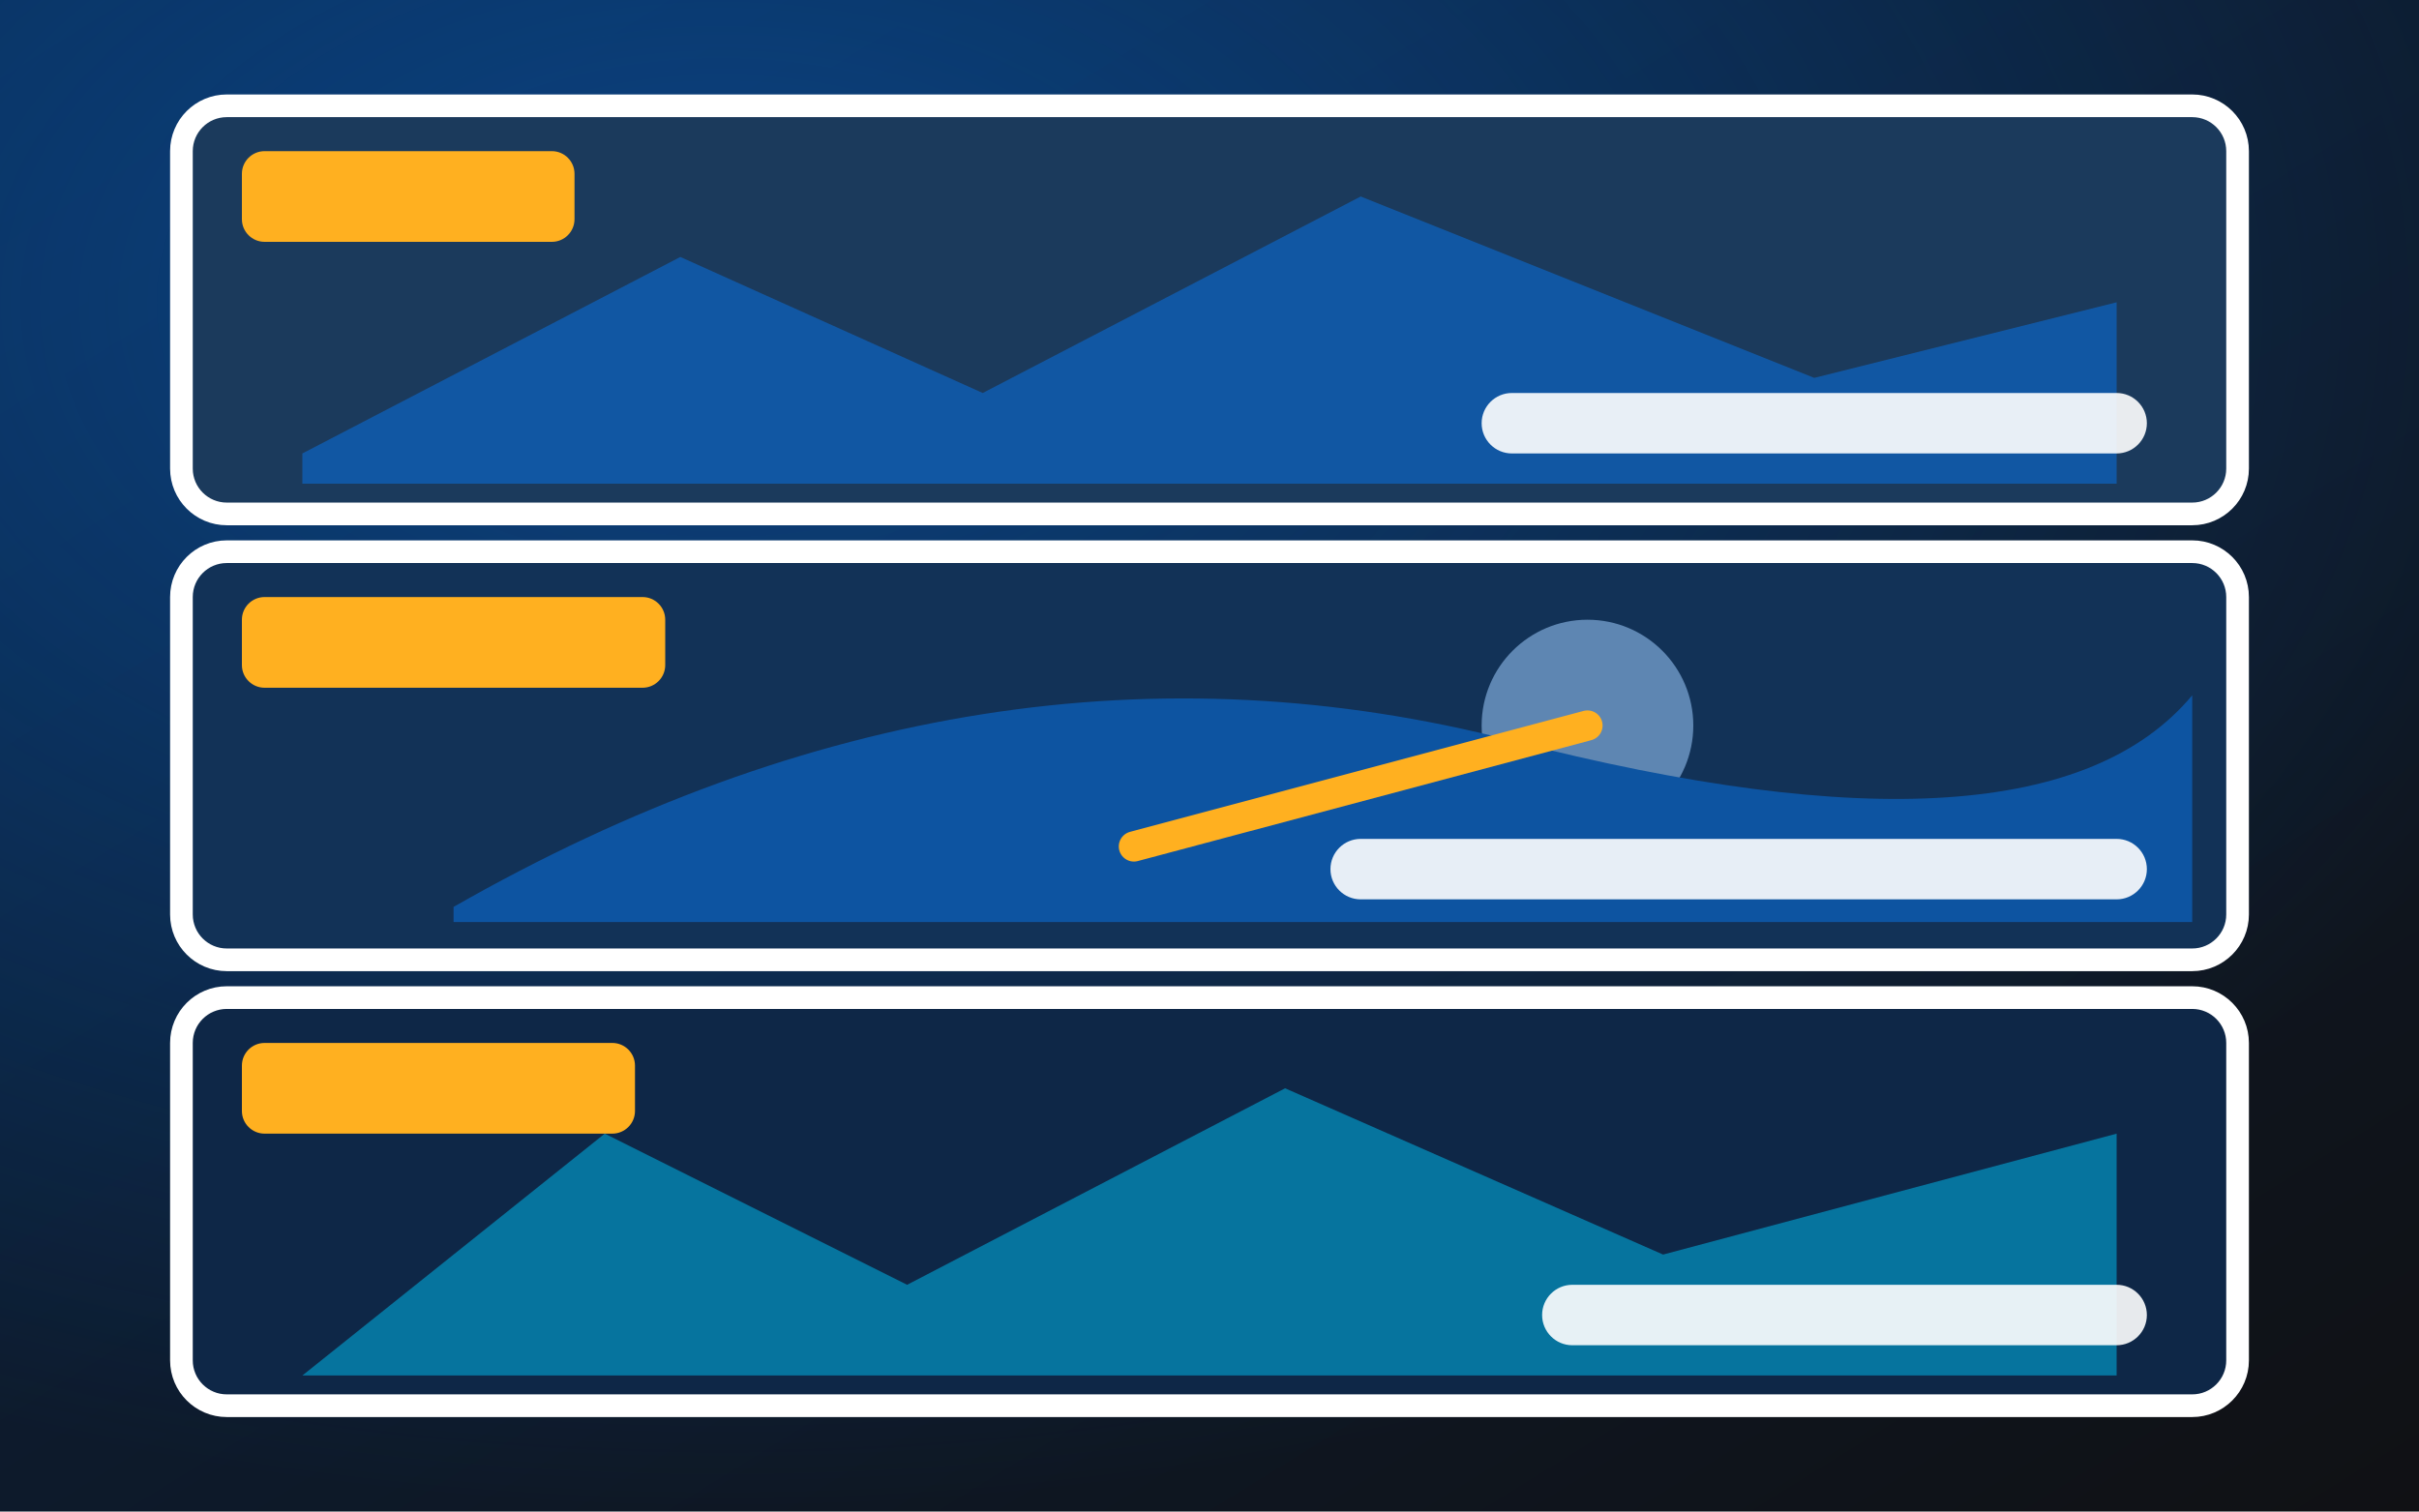
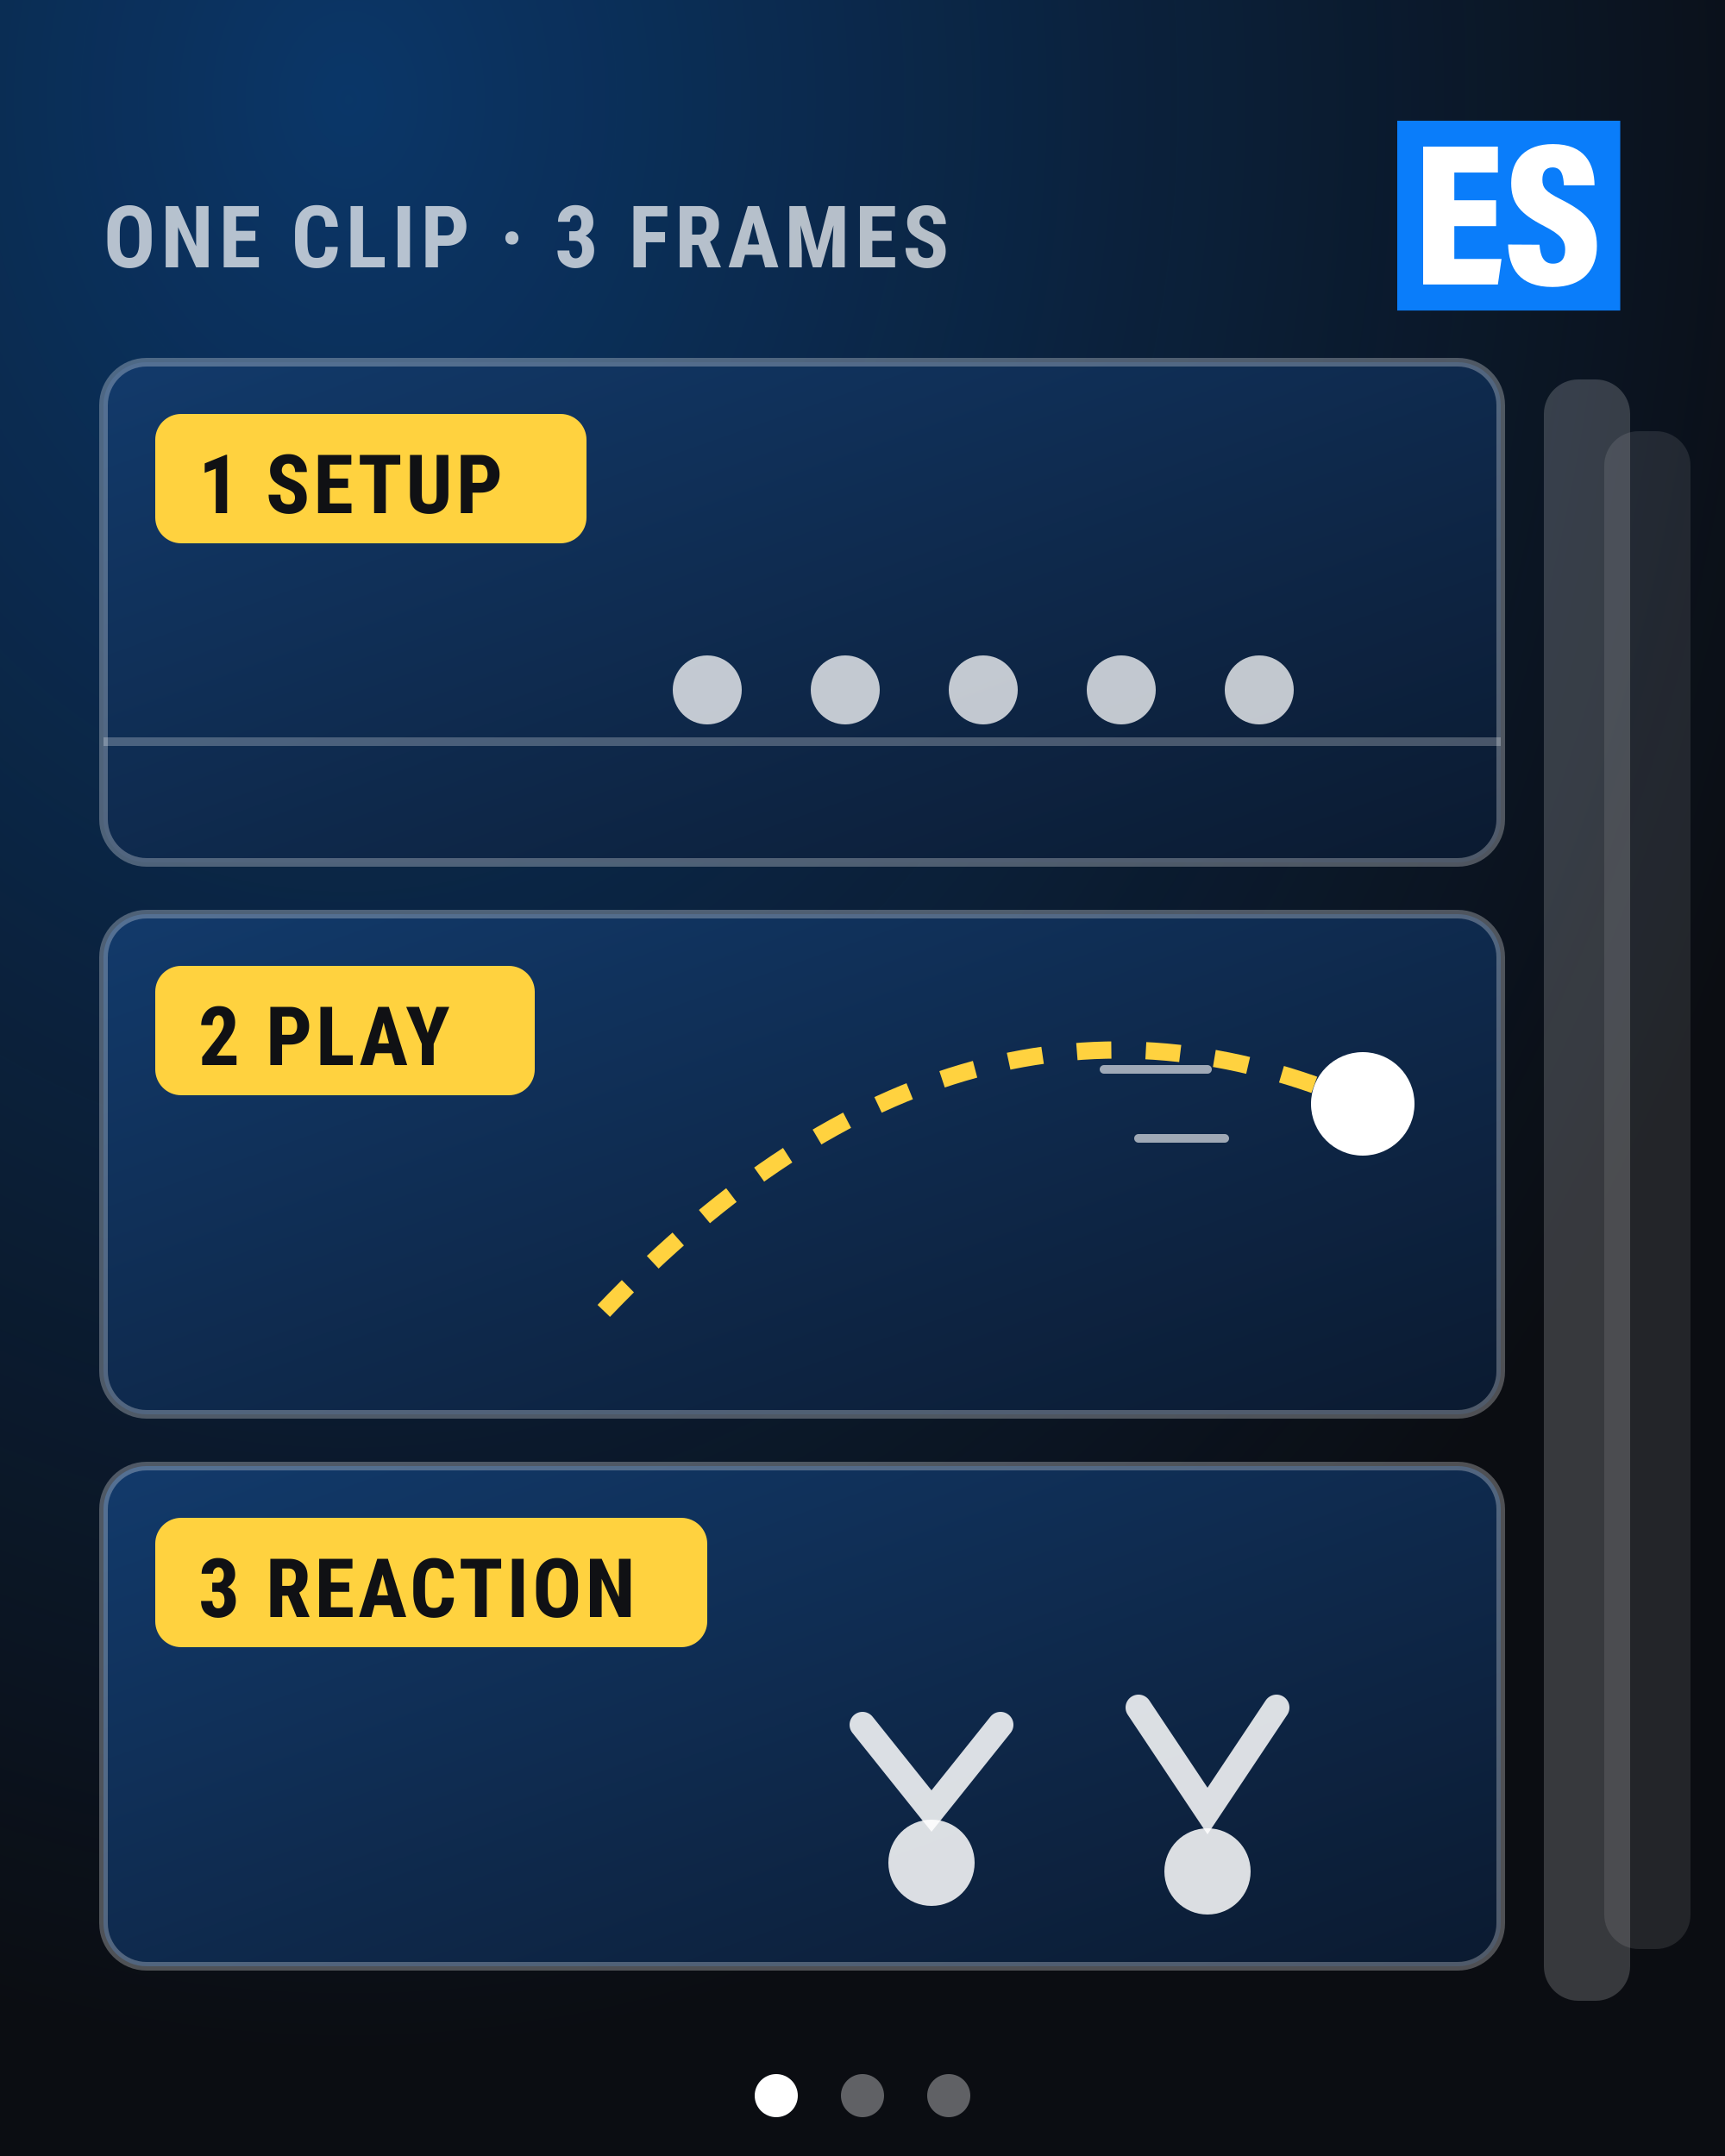
- <svg xmlns="http://www.w3.org/2000/svg" viewBox="0 0 320 200" width="320" height="200" role="img">
+ <svg xmlns="http://www.w3.org/2000/svg" viewBox="0 0 200 250" width="200" height="250" role="img">
+   <style>text{font-family:'Roboto Condensed','Acumin Pro Condensed','Arial Narrow','Helvetica Neue',Arial,sans-serif;font-weight:800;fill:#fff}.m{font-weight:700;fill-opacity:.7}.d{fill:#101114}.y{fill:#FFD23F}</style>
  <defs>
-     <linearGradient id="bg" x1="0" y1="0" x2="1" y2="1">
-       <stop offset="0" stop-color="#0A2342" />
-       <stop offset="1" stop-color="#101114" />
-     </linearGradient>
-     <radialGradient id="glow" cx=".3" cy=".2" r=".8">
-       <stop offset="0" stop-color="#0A6FDE" stop-opacity=".45" />
+     <radialGradient id="g" cx=".2" cy=".05" r=".9">
+       <stop offset="0" stop-color="#0A6FDE" stop-opacity=".42" />
      <stop offset="1" stop-color="#0A6FDE" stop-opacity="0" />
    </radialGradient>
+     <linearGradient id="p" x1="0" y1="0" x2="1" y2="1">
+       <stop offset="0" stop-color="#123A6B" />
+       <stop offset="1" stop-color="#0B1A30" />
+     </linearGradient>
  </defs>
-   <rect width="320" height="200" fill="url(#bg)" />
-   <rect width="320" height="200" fill="url(#glow)" />
-   <g fill="none">
-     <rect x="24" y="14" width="272" height="54" rx="6" fill="#1B3A5C" stroke="#fff" stroke-width="3" />
-     <rect x="24" y="73" width="272" height="54" rx="6" fill="#123257" stroke="#fff" stroke-width="3" />
-     <rect x="24" y="132" width="272" height="54" rx="6" fill="#0E2747" stroke="#fff" stroke-width="3" />
+   <rect width="200" height="250" fill="#0B0D12" />
+   <rect width="200" height="250" fill="url(#g)" />
+   <rect x="186" y="50" width="10" height="176" rx="4" fill="#fff" fill-opacity=".1" />
+   <rect x="179" y="44" width="10" height="188" rx="4" fill="#fff" fill-opacity=".18" />
+   <text x="12" y="31" font-size="10" letter-spacing=".6" class="m">ONE CLIP · 3 FRAMES</text>
+   <g transform="translate(162 14) scale(0.2114)">
+     <path d="M0 0h122.3v104.1H0z" fill="#0A7DFA" />
+     <path d="M54.2 57.8H31.3v18h25.9l-2 14H14.2V14.2h41v14.2H31.3v15.2h22.9z" fill="#fff" />
+     <path d="M78 68c.5 6.2 2.2 10.4 7.4 10.4 5 0 6.7-3.4 6.7-7.7 0-5.2-2.6-8.3-11.5-12.9-13.2-6.8-18.1-12.5-18.1-23.6 0-12.9 7.9-21.4 22.9-21.4 17.6 0 22.7 11 22.8 22.6H91.4c-.3-5.3-1.2-9.8-6.2-9.8-3.8 0-5.6 2.5-5.6 6.7 0 4.4 1.7 6.6 9.9 10.7 14 7.1 20 13 20 25.7 0 12.5-7.3 22.5-24.3 22.5-18.4 0-24-10.5-24.4-23.3z" fill="#fff" />
  </g>
-   <g opacity=".55">
-     <path d="M40 60 L90 34 L130 52 L180 26 L240 50 L280 40 V64 H40z" fill="#0A6FDE" />
-     <circle cx="210" cy="96" r="14" fill="#9DCBFD" />
-     <path d="M60 120 Q130 80 200 98 T290 92 V122 H60z" fill="#0A6FDE" />
-     <path d="M40 182 L80 150 L120 170 L170 144 L220 166 L280 150 V182z" fill="#00B3E6" />
+   <g transform="translate(12 42)">
+     <rect width="162" height="58" rx="5" fill="url(#p)" stroke="#fff" stroke-opacity=".28" />
+     <path d="M0 44h162" stroke="#fff" stroke-opacity=".25" />
+     <g fill="#fff" fill-opacity=".75">
+       <circle cx="70" cy="38" r="4" />
+       <circle cx="86" cy="38" r="4" />
+       <circle cx="102" cy="38" r="4" />
+       <circle cx="118" cy="38" r="4" />
+       <circle cx="134" cy="38" r="4" />
+     </g>
+     <rect x="6" y="6" width="50" height="15" rx="3" fill="#FFD23F" />
+     <text x="11" y="17.5" font-size="9.5" letter-spacing=".4" class="d">1 SETUP</text>
  </g>
-   <path d="M150 112 L210 96" stroke="#FFB020" stroke-width="4" stroke-linecap="round" />
-   <g fill="#FFB020">
-     <rect x="32" y="20" width="44" height="12" rx="3" />
-     <rect x="32" y="79" width="56" height="12" rx="3" />
-     <rect x="32" y="138" width="52" height="12" rx="3" />
+   <g transform="translate(12 106)">
+     <rect width="162" height="58" rx="5" fill="url(#p)" stroke="#fff" stroke-opacity=".28" />
+     <path d="M58 46Q100 2 146 22" fill="none" stroke="#FFD23F" stroke-width="2" stroke-dasharray="4 4" />
+     <circle cx="146" cy="22" r="6" fill="#fff" />
+     <path d="M128 18h-12M130 26h-10" stroke="#fff" stroke-opacity=".6" stroke-linecap="round" />
+     <rect x="6" y="6" width="44" height="15" rx="3" fill="#FFD23F" />
+     <text x="11" y="17.5" font-size="9.5" letter-spacing=".4" class="d">2 PLAY</text>
  </g>
-   <g fill="#fff">
-     <rect x="196" y="52" width="88" height="8" rx="4" opacity=".9" />
-     <rect x="176" y="111" width="108" height="8" rx="4" opacity=".9" />
-     <rect x="204" y="170" width="80" height="8" rx="4" opacity=".9" />
+   <g transform="translate(12 170)">
+     <rect width="162" height="58" rx="5" fill="url(#p)" stroke="#fff" stroke-opacity=".28" />
+     <g fill="none" stroke="#fff" stroke-width="3" stroke-linecap="round" stroke-opacity=".85">
+       <path d="M88 30l8 10 8-10M120 28l8 12 8-12" />
+     </g>
+     <circle cx="96" cy="46" r="5" fill="#fff" fill-opacity=".85" />
+     <circle cx="128" cy="47" r="5" fill="#fff" fill-opacity=".85" />
+     <rect x="6" y="6" width="64" height="15" rx="3" fill="#FFD23F" />
+     <text x="11" y="17.5" font-size="9.5" letter-spacing=".4" class="d">3 REACTION</text>
  </g>
+   <circle cx="90" cy="243" r="2.5" fill="#fff" />
+   <circle cx="100" cy="243" r="2.5" fill="#fff" fill-opacity=".35" />
+   <circle cx="110" cy="243" r="2.5" fill="#fff" fill-opacity=".35" />
</svg>
